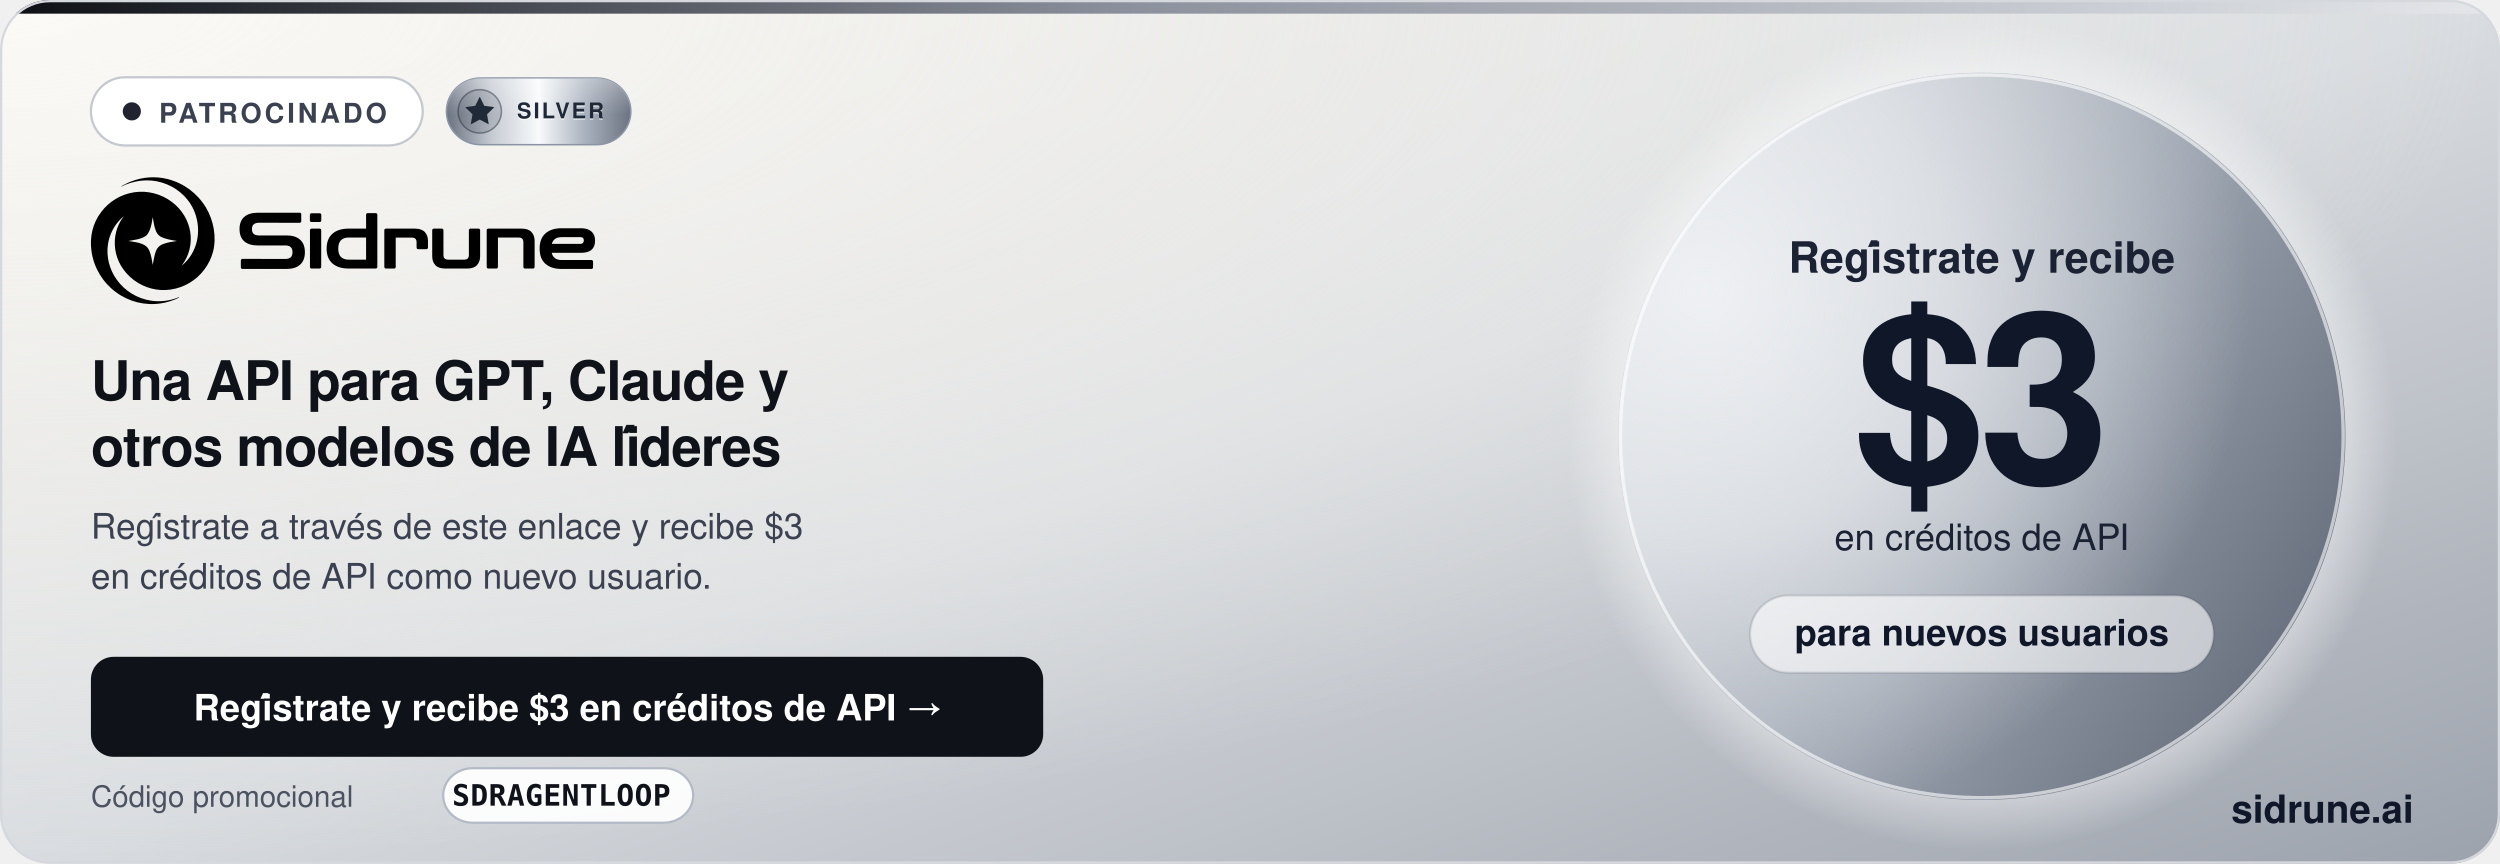
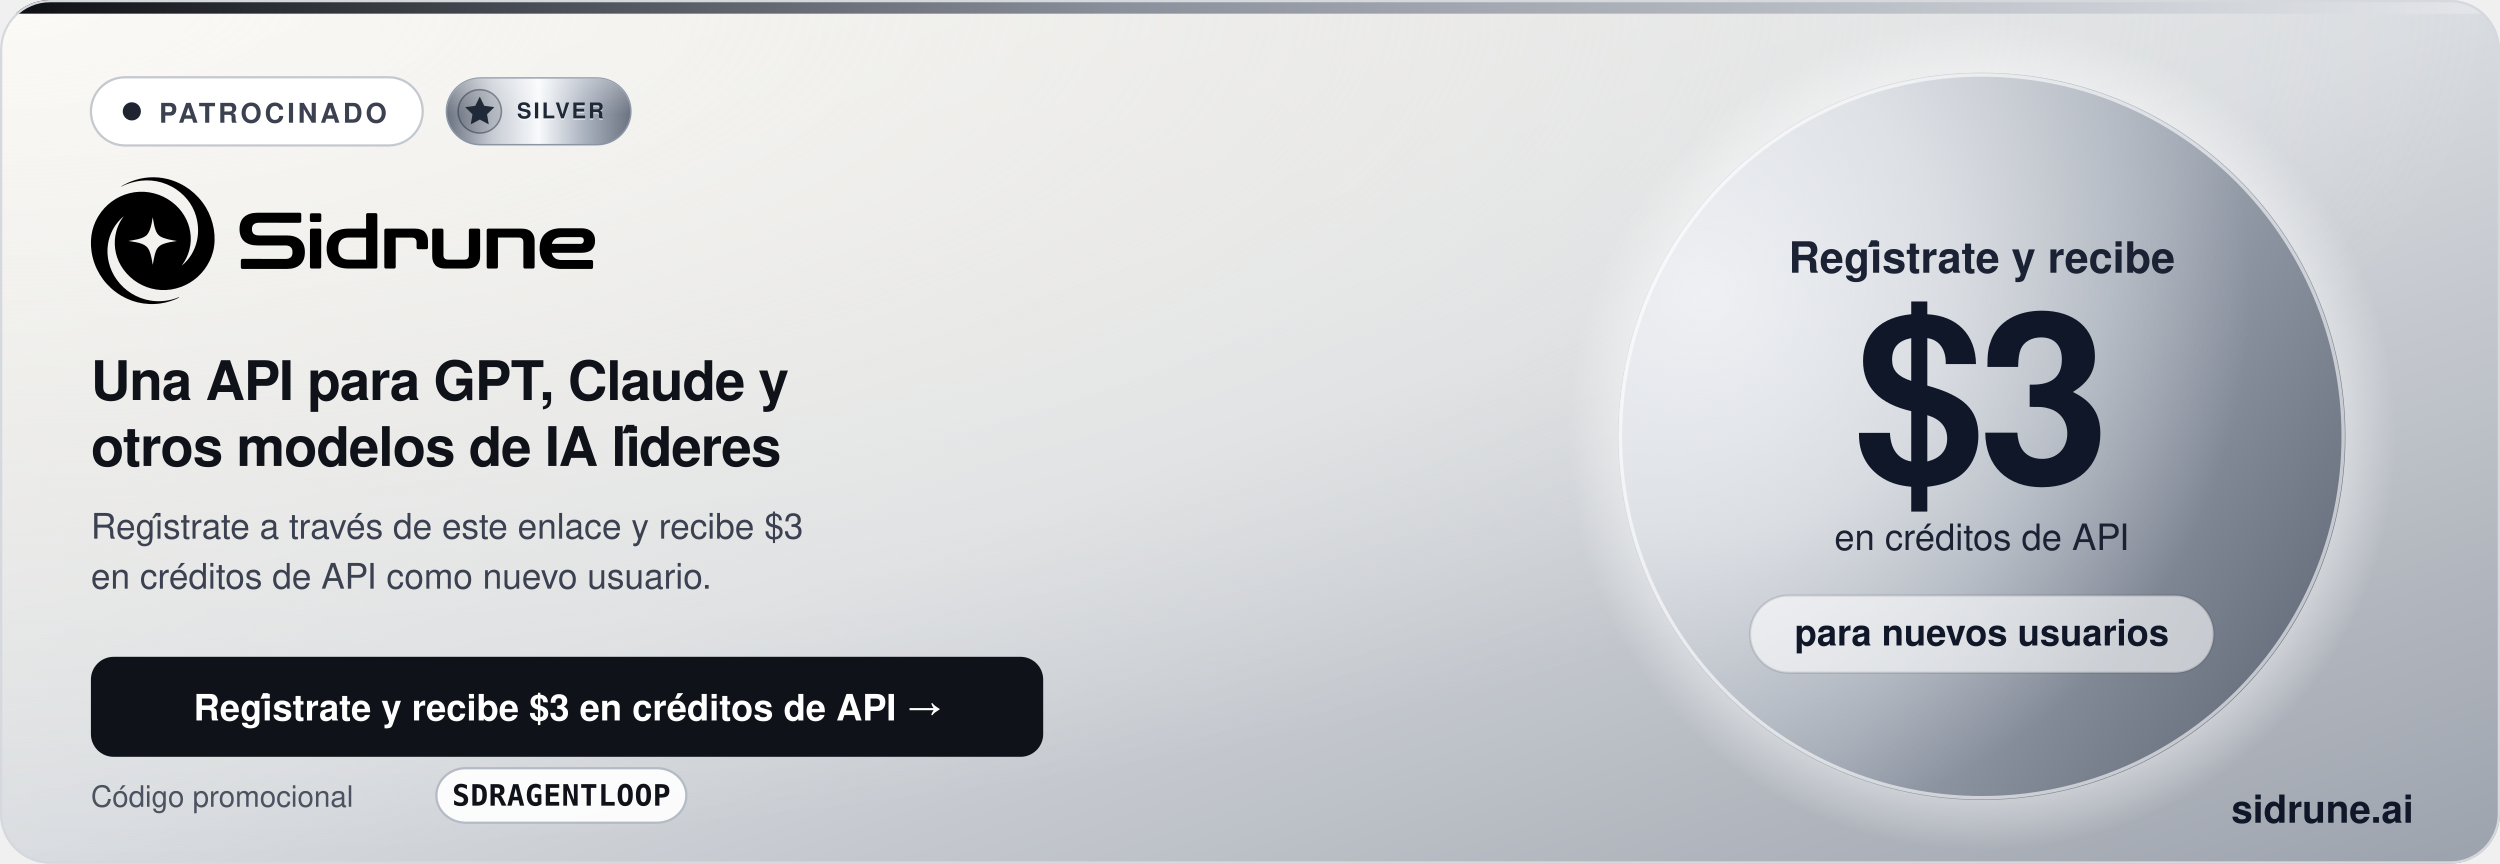
<svg xmlns="http://www.w3.org/2000/svg" width="1100" height="380" viewBox="0 0 1100 380" role="img" aria-label="Sidrune AI (Silver Sponsor): Una API para GPT, Claude y otros modelos de IA líderes. Regístrate y recibe $3 en créditos de API.">
  <defs>
    <linearGradient id="bg" x1="0" y1="0" x2="1" y2="1">
      <stop offset="0" stop-color="#f4f3ef" />
      <stop offset=".5" stop-color="#d9dce0" />
      <stop offset="1" stop-color="#9ca2ac" />
    </linearGradient>
    <radialGradient id="hl" cx="0" cy="0" r="1" gradientUnits="objectBoundingBox">
      <stop offset="0" stop-color="#fbfaf7" />
      <stop offset=".5" stop-color="#f1f0ec" stop-opacity=".6" />
      <stop offset="1" stop-color="#f1f0ec" stop-opacity="0" />
    </radialGradient>
    <linearGradient id="stripe" x1="0" y1="0" x2="1" y2="0">
      <stop offset="0" stop-color="#0b0d12" />
      <stop offset=".45" stop-color="#8b919c" />
      <stop offset="1" stop-color="#e5e7eb" />
    </linearGradient>
    <radialGradient id="orbHl" cx=".12" cy=".3" r=".75">
      <stop offset="0" stop-color="#eef0f3" />
      <stop offset=".45" stop-color="#eef0f3" stop-opacity=".7" />
      <stop offset="1" stop-color="#eef0f3" stop-opacity="0" />
    </radialGradient>
    <linearGradient id="orb" x1="0" y1=".2" x2="1" y2=".8">
      <stop offset="0" stop-color="#c9cdd4" />
      <stop offset=".55" stop-color="#9aa2ae" />
      <stop offset="1" stop-color="#626a79" />
    </linearGradient>
    <radialGradient id="orbGlow" cx=".5" cy=".5" r=".5">
      <stop offset=".88" stop-color="#ffffff" stop-opacity=".35" />
      <stop offset="1" stop-color="#ffffff" stop-opacity="0" />
    </radialGradient>
    <clipPath id="card">
      <rect width="1100" height="380" rx="22" />
    </clipPath>
  </defs>
  <g clip-path="url(#card)">
    <rect width="1100" height="380" fill="url(#bg)" />
    <rect width="1100" height="380" fill="url(#hl)" />
    <rect width="1100" height="6" fill="url(#stripe)" />
    <rect x=".5" y=".5" width="1099" height="379" rx="21.5" fill="none" stroke="#d5d8dd" />
  </g>
  <rect x="40" y="34" width="146" height="30" rx="15" fill="#ffffff" stroke="#c4c8cf" />
  <circle cx="58" cy="49" r="4" fill="#1f2430" />
  <text x="70" y="54" font-family="-apple-system, BlinkMacSystemFont, 'Segoe UI', Helvetica, Arial, sans-serif" font-size="12" font-weight="700" letter-spacing="1.3" fill="#3b4150">PATROCINADO</text>
  <svg x="196" y="34" width="82" height="30" viewBox="0 0 120 44">
    <defs>
      <linearGradient id="bm" x1="0" y1="0" x2="1" y2="0">
        <stop offset="0.00" stop-color="#6b7280" />
        <stop offset="0.25" stop-color="#c7ccd4" />
        <stop offset="0.50" stop-color="#f8fafc" />
        <stop offset="0.75" stop-color="#aab2bf" />
        <stop offset="1.00" stop-color="#6b7280" />
      </linearGradient>
      <linearGradient id="bs" x1="0" y1="0" x2="0" y2="1">
        <stop offset="0" stop-color="#fff" stop-opacity=".32" />
        <stop offset=".55" stop-color="#fff" stop-opacity="0" />
      </linearGradient>
    </defs>
    <rect x=".5" y=".5" width="119" height="43" rx="22" fill="url(#bm)" stroke="#8b95a5" />
    <rect x=".5" y=".5" width="119" height="43" rx="22" fill="url(#bs)" />
    <circle cx="22" cy="22" r="14" fill="#1f2937" fill-opacity=".14" stroke="#1f2937" stroke-opacity=".45" />
    <path d="M22 12.5l2.9 5.9 6.5.9-4.7 4.6 1.1 6.5L22 27.3l-5.8 3.1 1.1-6.5-4.7-4.6 6.5-.9z" fill="#1f2937" />
    <text x="46" y="27.5" text-anchor="start" font-family="-apple-system, BlinkMacSystemFont, 'Segoe UI', Helvetica, Arial, sans-serif" font-size="14" font-weight="800" letter-spacing="1.4" fill="#ffffff" fill-opacity=".55">SILVER</text>
    <text x="46" y="26.5" text-anchor="start" font-family="-apple-system, BlinkMacSystemFont, 'Segoe UI', Helvetica, Arial, sans-serif" font-size="14" font-weight="800" letter-spacing="1.4" fill="#1f2937">SILVER</text>
  </svg>
  <svg x="40" y="78" width="222" height="56" viewBox="0 0 555 140" fill="none">
    <path d="M166.677 100.837C165.714 100.837 164.933 100.056 164.933 99.093V91.495C164.933 90.531 165.716 89.75 166.68 89.752L213.976 89.834C216.478 89.834 218.383 89.265 219.691 88.128C221.055 86.934 221.738 85.029 221.738 82.413C221.738 79.798 221.055 77.921 219.691 76.784C218.383 75.59 216.478 74.993 213.976 74.993H183.442C177.13 74.993 172.212 73.486 168.686 70.473C165.218 67.402 163.483 62.91 163.483 56.997C163.483 51.083 165.218 46.619 168.686 43.606C172.212 40.535 177.13 39 183.442 39H229.632C230.595 39 231.376 39.781 231.376 40.744V48.341C231.376 49.305 230.593 50.087 229.629 50.085L184.892 50.003C182.447 50.003 180.542 50.571 179.177 51.709C177.812 52.789 177.13 54.551 177.13 56.997C177.13 59.442 177.812 61.233 179.177 62.37C180.542 63.45 182.447 63.99 184.892 63.99H215.426C221.738 63.99 226.628 65.554 230.096 68.682C233.622 71.752 235.384 76.329 235.384 82.413C235.384 88.441 233.622 93.018 230.096 96.145C226.628 99.273 221.738 100.837 215.426 100.837H166.677Z" fill="black" />
    <path d="M242.699 100.41C241.736 100.41 240.956 99.629 240.956 98.666V58.228C240.956 57.266 241.736 56.485 242.699 56.485H251.579C252.542 56.485 253.323 57.266 253.323 58.228V98.666C253.323 99.629 252.542 100.41 251.579 100.41H242.699ZM242.614 49.235C241.651 49.235 240.87 48.454 240.87 47.491V41.341C240.87 40.378 241.651 39.597 242.614 39.597H251.665C252.628 39.597 253.408 40.378 253.408 41.341V47.491C253.408 48.454 252.628 49.235 251.665 49.235H242.614Z" fill="black" />
    <path d="M315.064 98.666C315.064 99.629 314.284 100.41 313.321 100.41H302.697V41.17C302.697 40.207 303.478 39.426 304.441 39.426H313.321C314.284 39.426 315.064 40.207 315.064 41.17V98.666ZM312.932 100.41H283.506C275.887 100.41 269.945 98.534 265.68 94.781C261.416 91.028 259.283 85.598 259.283 78.49C259.283 71.326 261.416 65.867 265.68 62.114C269.945 58.361 275.887 56.485 283.506 56.485H312.079V66.293H283.506C279.81 66.293 276.967 67.317 274.977 69.364C273.044 71.354 272.077 74.396 272.077 78.49C272.077 82.527 273.044 85.569 274.977 87.616C276.967 89.606 279.81 90.602 283.506 90.602H312.932V100.41Z" fill="black" />
    <path d="M324.496 100.41C323.533 100.41 322.753 99.629 322.753 98.666V58.228C322.753 57.266 323.533 56.485 324.496 56.485H356.358C361.304 56.485 364.944 57.736 367.275 60.238C369.606 62.683 370.772 65.924 370.772 69.961V77.344C370.772 78.306 369.991 79.087 369.028 79.087H359.978C359.015 79.087 358.234 78.306 358.234 77.344V71.496C358.234 68.085 356.528 66.379 353.116 66.379H335.29V98.666C335.29 99.629 334.51 100.41 333.547 100.41H324.496Z" fill="black" />
    <path d="M389.841 100.41C384.837 100.41 381.17 99.159 378.839 96.657C376.564 94.155 375.427 90.914 375.427 86.934V58.228C375.427 57.266 376.208 56.485 377.171 56.485H386.051C387.014 56.485 387.794 57.266 387.794 58.228V85.484C387.794 88.896 389.5 90.602 392.912 90.602H410.652C414.064 90.602 415.77 88.896 415.77 85.484V58.228C415.77 57.266 416.551 56.485 417.514 56.485H426.394C427.357 56.485 428.137 57.266 428.137 58.228V86.934C428.137 90.914 426.972 94.155 424.64 96.657C422.366 99.159 418.727 100.41 413.723 100.41H389.841Z" fill="black" />
    <path d="M437.111 100.41C436.148 100.41 435.368 99.629 435.368 98.666V58.228C435.368 57.266 436.148 56.485 437.111 56.485H473.664C478.668 56.485 482.307 57.736 484.581 60.238C486.913 62.683 488.078 65.924 488.078 69.961V98.666C488.078 99.629 487.298 100.41 486.335 100.41H477.455C476.492 100.41 475.711 99.629 475.711 98.666V71.411C475.711 67.999 474.005 66.293 470.593 66.293H447.735V98.666C447.735 99.629 446.954 100.41 445.991 100.41H437.111Z" fill="black" />
    <path d="M517.816 100.837C510.196 100.837 504.254 98.96 499.99 95.207C495.725 91.398 493.593 85.825 493.593 78.49C493.593 71.098 495.725 65.526 499.99 61.773C504.254 57.963 510.196 56.058 517.816 56.058H539.139C544.142 56.058 547.952 57.252 550.568 59.641C553.24 61.972 554.576 65.327 554.576 69.705C554.576 78.632 549.431 83.096 539.139 83.096H506.898C508.092 88.384 511.732 91.028 517.816 91.028H550.615C551.578 91.028 552.359 91.809 552.359 92.772V99.093C552.359 100.056 551.578 100.837 550.615 100.837H517.816ZM517.816 65.867C511.959 65.867 508.348 68.34 506.984 73.287H538.542C539.679 73.287 540.56 72.946 541.186 72.264C541.868 71.582 542.209 70.643 542.209 69.449C542.209 67.061 540.987 65.867 538.542 65.867H517.816Z" fill="black" />
    <path d="M44.235 4.62C57.028 -0.439 71.083 -1.37 84.431 1.959C102.102 6.455 117.272 17.769 126.62 33.424C134.978 47.528 138.457 65.863 134.342 81.855C130.526 96.213 121.258 108.516 108.509 116.146C95.806 123.62 80.882 126.1 66.54 122.379C52.503 118.74 40.467 109.71 33.048 97.25C26.378 85.884 24.518 72.327 27.88 59.584C29.178 54.732 31.242 50.118 33.993 45.916C34.731 44.782 35.467 43.866 36.214 42.792C35.207 43.522 33.599 45.121 32.666 46.041C25.255 53.469 20.397 63.061 18.795 73.431C16.612 87.065 20.342 101.499 28.415 112.644C37.254 124.995 50.679 133.285 65.682 135.653C74.662 137.077 83.854 136.328 92.486 133.47C93.365 133.172 95.763 132.362 96.456 131.989C96.933 132.112 96.806 132.004 97.019 132.348C91.26 135.385 83.354 137.791 76.921 138.736C59.442 141.385 41.63 136.914 27.473 126.325C12.951 115.619 3.306 99.556 0.684 81.705C-1.565 66.004 1.674 51.04 11.267 38.264C20.077 26.48 33.185 18.653 47.737 16.483C62.406 14.368 77.311 18.219 89.12 27.175C111.458 44.057 116.927 74.736 99.793 97.321C117.364 83.149 122.142 59.018 114.144 38.348C108.756 24.424 97.499 13.624 83.816 7.87C68.723 1.524 52.871 2.234 37.835 8.202C36.673 8.834 34.601 9.749 33.371 10.282L33.203 10.144C34.126 9.347 36.995 7.82 37.875 7.471C39.544 6.475 42.38 5.353 44.235 4.62ZM67.894 44.065C67.176 49.953 65.386 60.824 60.353 64.501C55.298 68.195 47.264 68.949 41.227 70.067C48.218 71.333 58.62 71.916 62.842 78.202C65.392 81.998 66.472 87.689 67.296 92.138C67.441 92.918 67.81 95.783 68.014 96.31C68.294 95.761 68.704 92.575 68.847 91.769C69.222 89.679 69.659 87.602 70.16 85.539C71.579 79.728 73.544 75.638 79.586 73.379C83.966 71.742 89.967 70.69 94.641 70.088C89.253 69.155 80.571 67.888 76.079 64.905C74.935 64.147 73.944 63.179 73.157 62.054C70.309 58.051 69.553 52.355 68.647 47.644C68.542 47.099 68.192 44.35 67.894 44.065ZM33.197 10.339C33.114 10.359 33.17 10.352 33.028 10.311C33.061 10.274 33.101 10.236 33.147 10.194L33.197 10.339ZM33.203 10.144C33.183 10.161 33.165 10.178 33.147 10.194L33.134 10.157L33.171 10.118L33.203 10.144Z" fill="black" />
  </svg>
  <text x="40" y="176" font-family="-apple-system, BlinkMacSystemFont, 'Segoe UI', Helvetica, Arial, sans-serif" font-size="24" font-weight="800" letter-spacing="-0.4" fill="#0f1218">Una API para GPT, Claude y</text>
  <text x="40" y="205" font-family="-apple-system, BlinkMacSystemFont, 'Segoe UI', Helvetica, Arial, sans-serif" font-size="24" font-weight="800" letter-spacing="-0.4" fill="#0f1218">otros modelos de IA líderes</text>
  <text x="40" y="237" font-family="-apple-system, BlinkMacSystemFont, 'Segoe UI', Helvetica, Arial, sans-serif" font-size="15.5" fill="#3b4150">Regístrate a través de este enlace y recibe $3</text>
  <text x="40" y="259" font-family="-apple-system, BlinkMacSystemFont, 'Segoe UI', Helvetica, Arial, sans-serif" font-size="15.5" fill="#3b4150">en créditos de API como nuevo usuario.</text>
  <rect x="40" y="289" width="419" height="44" rx="10" fill="#0f1218" />
  <text x="250" y="317" text-anchor="middle" font-family="-apple-system, BlinkMacSystemFont, 'Segoe UI', Helvetica, Arial, sans-serif" font-size="16" font-weight="800" fill="#ffffff">Regístrate y recibe $3 en créditos de API →</text>
  <text x="40" y="355" font-family="-apple-system, BlinkMacSystemFont, 'Segoe UI', Helvetica, Arial, sans-serif" font-size="13" fill="#4b5260">Código promocional</text>
-   <rect x="195" y="338" width="110" height="24" rx="13" fill="#ffffff" fill-opacity=".92" stroke="#b4bbc6" stroke-width="1" />
+   <rect x="192" y="338" width="110" height="24" rx="13" fill="#ffffff" fill-opacity=".92" stroke="#b4bbc6" stroke-width="1" />
  <text x="247" y="354.5" text-anchor="middle" font-family="'SF Mono', ui-monospace, Menlo, Consolas, monospace" font-size="13" font-weight="800" letter-spacing=".2" fill="#0f1218">SDRAGENTLOOP</text>
  <circle cx="872" cy="192" r="182" fill="url(#orbGlow)" />
  <circle cx="872" cy="192" r="160" fill="url(#orb)" />
  <circle cx="872" cy="192" r="160" fill="url(#orbHl)" />
  <circle cx="872" cy="192" r="159" fill="none" stroke="#ffffff" stroke-opacity=".6" stroke-width="1.5" />
  <text x="872" y="120" text-anchor="middle" font-family="-apple-system, BlinkMacSystemFont, 'Segoe UI', Helvetica, Arial, sans-serif" font-size="19.0" font-weight="600" fill="#1b2234">Regístrate y recibe</text>
  <text x="872" y="212" text-anchor="middle" font-family="-apple-system, BlinkMacSystemFont, 'Segoe UI', Helvetica, Arial, sans-serif" font-size="104" font-weight="800" letter-spacing="-3" fill="#0f1729">$3</text>
  <text x="872" y="242" text-anchor="middle" font-family="-apple-system, BlinkMacSystemFont, 'Segoe UI', Helvetica, Arial, sans-serif" font-size="16" fill="#1b2234">en créditos de API</text>
  <rect x="770" y="262" width="204" height="34" rx="17" fill="#ffffff" fill-opacity=".6" stroke="#0f1729" stroke-opacity=".12" />
  <text x="872" y="284" text-anchor="middle" font-family="-apple-system, BlinkMacSystemFont, 'Segoe UI', Helvetica, Arial, sans-serif" font-size="16" font-weight="700" fill="#0f1729">para nuevos usuarios</text>
  <text x="1062" y="362" text-anchor="end" font-family="-apple-system, BlinkMacSystemFont, 'Segoe UI', Helvetica, Arial, sans-serif" font-size="17" font-weight="800" fill="#0f1729">sidrune.ai</text>
</svg>
